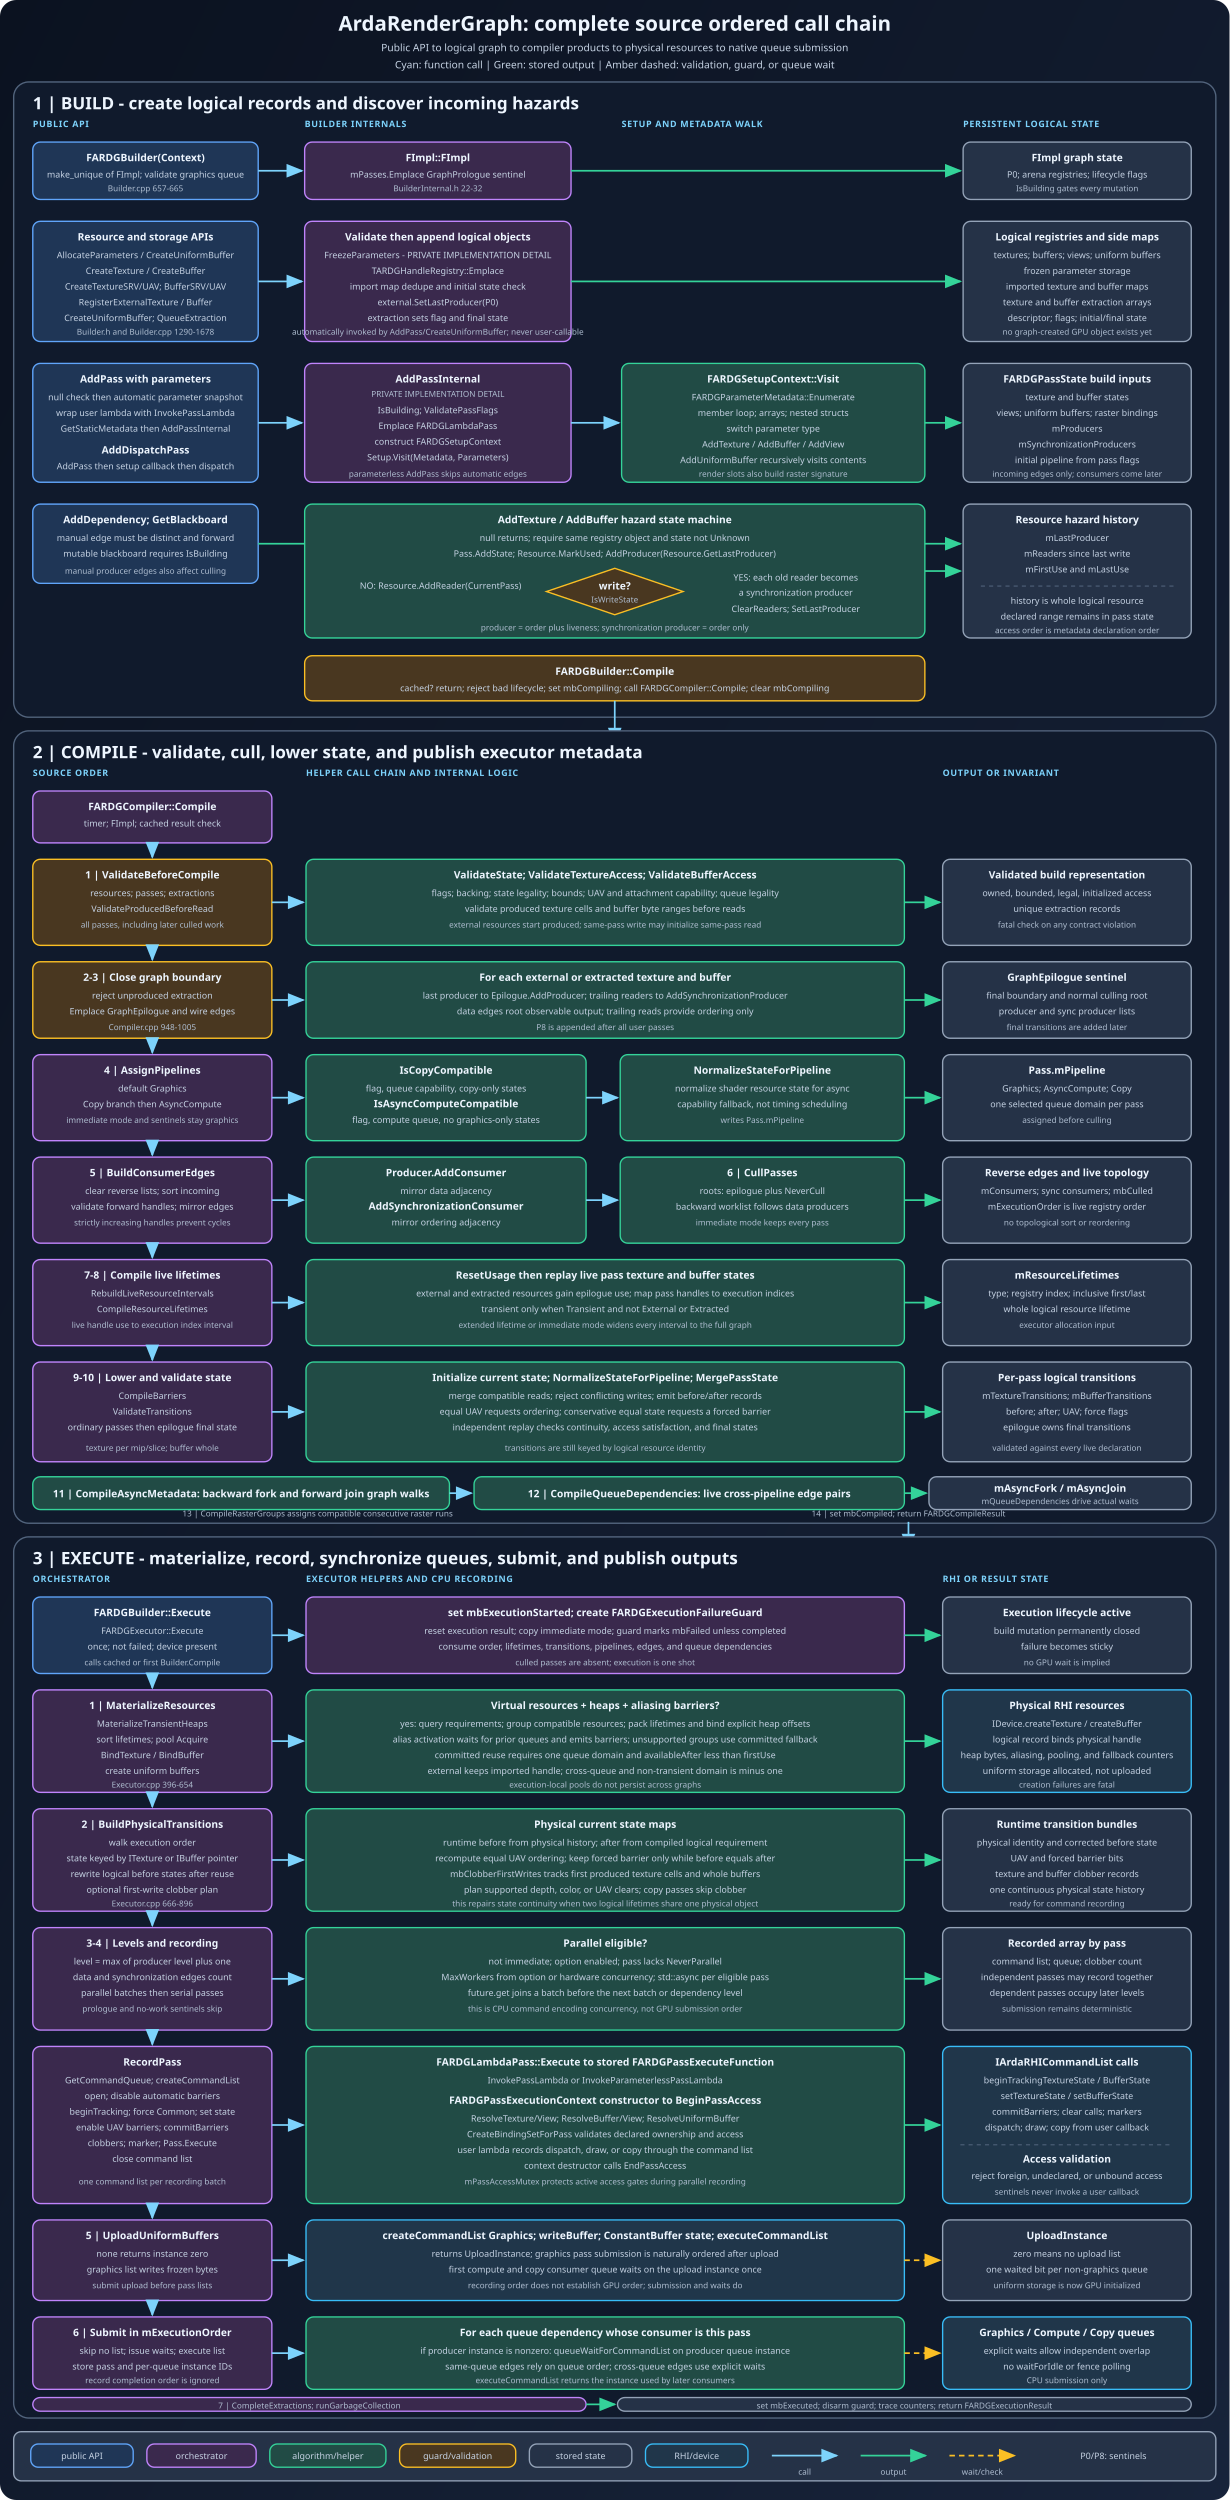
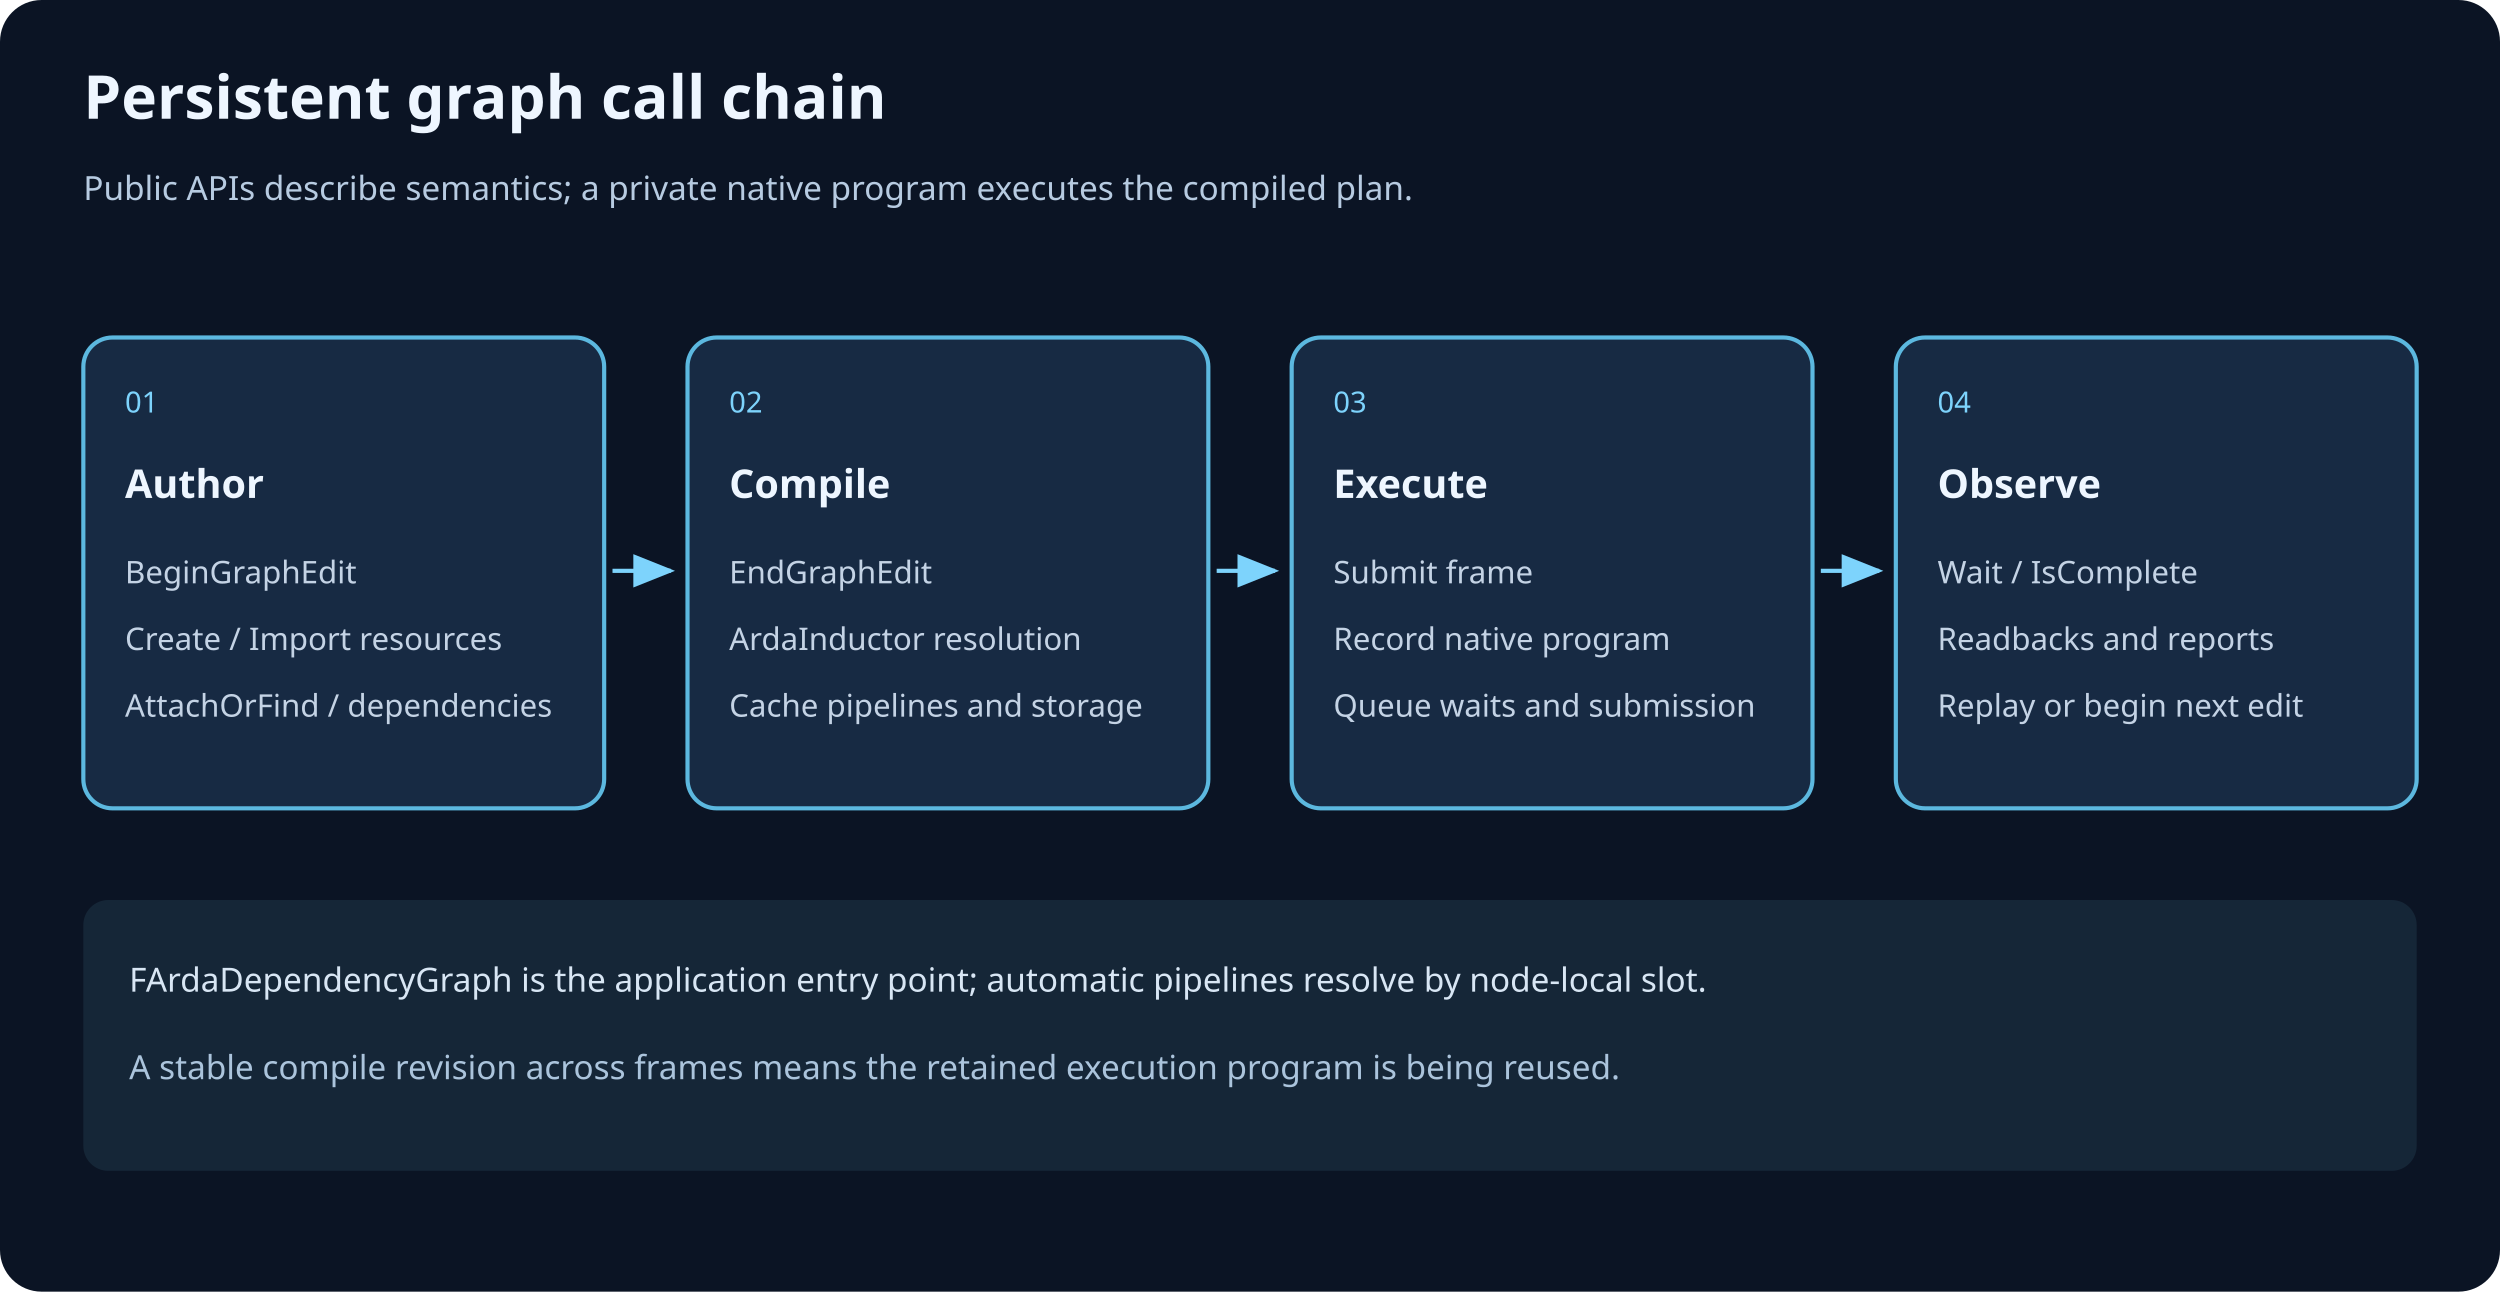
- <svg xmlns="http://www.w3.org/2000/svg" width="1800" height="3660" viewBox="0 0 1800 3660" role="img" aria-labelledby="title desc">
+ <svg xmlns="http://www.w3.org/2000/svg" width="1200" height="620" viewBox="0 0 1200 620" role="img" aria-labelledby="title desc">
  <defs>
-     <view id="ardg-build-view" viewBox="20 120 1760 930" />
-     <view id="ardg-compile-view" viewBox="20 1070 1760 1160" />
-     <view id="ardg-execute-view" viewBox="20 2250 1760 1290" />
-     <linearGradient id="bg" x1="0" y1="0" x2="1" y2="1">
-       <stop offset="0" stop-color="#0b1220" />
-       <stop offset="1" stop-color="#17233a" />
-     </linearGradient>
    <marker id="arrow" markerWidth="10" markerHeight="8" refX="9" refY="4" orient="auto">
-       <path d="M0,0 L10,4 L0,8 Z" fill="#7dd3fc" />
+       <path d="M0 0L10 4L0 8Z" fill="#7dd3fc" />
    </marker>
-     <marker id="dataArrow" markerWidth="10" markerHeight="8" refX="9" refY="4" orient="auto">
-       <path d="M0,0 L10,4 L0,8 Z" fill="#34d399" />
-     </marker>
-     <marker id="waitArrow" markerWidth="10" markerHeight="8" refX="9" refY="4" orient="auto">
-       <path d="M0,0 L10,4 L0,8 Z" fill="#fbbf24" />
-     </marker>
-     <style>
-       .stage{rx:22;fill:#101a2c;stroke:#52647d;stroke-width:2}
-       .public{rx:11;fill:#1f3656;stroke:#60a5fa;stroke-width:2}
-       .internal{rx:11;fill:#3a294d;stroke:#c084fc;stroke-width:2}
-       .algorithm{rx:11;fill:#214b45;stroke:#34d399;stroke-width:2}
-       .validation{rx:11;fill:#493720;stroke:#fbbf24;stroke-width:2}
-       .data{rx:11;fill:#253247;stroke:#94a3b8;stroke-width:2}
-       .device{rx:11;fill:#20364a;stroke:#38bdf8;stroke-width:2}
-       .decision{fill:#493720;stroke:#fbbf24;stroke-width:2}
-       .title{font:700 30px system-ui,sans-serif;fill:#eef6ff;text-anchor:middle}
-       .stageTitle{font:700 25px system-ui,sans-serif;fill:#eef6ff}
-       .subtitle{font:15px system-ui,sans-serif;fill:#c5d2e3;text-anchor:middle}
-       .label{font:600 15px system-ui,sans-serif;fill:#eef6ff;text-anchor:middle}
-       .small{font:13px system-ui,sans-serif;fill:#c5d2e3;text-anchor:middle}
-       .tiny{font:12px system-ui,sans-serif;fill:#aebdd0;text-anchor:middle}
-       .lane{font:700 13px system-ui,sans-serif;fill:#7dd3fc;letter-spacing:1px}
-       .flow{stroke:#7dd3fc;stroke-width:2.5;fill:none;marker-end:url(#arrow)}
-       .dataFlow{stroke:#34d399;stroke-width:2.5;fill:none;marker-end:url(#dataArrow)}
-       .wait{stroke:#fbbf24;stroke-width:2.5;stroke-dasharray:8 6;fill:none;marker-end:url(#waitArrow)}
-       .divider{stroke:#52647d;stroke-width:1.5;stroke-dasharray:6 6}
-     </style>
  </defs>
-   <rect width="1800" height="3660" rx="24" fill="url(#bg)" />
-   <text x="900" y="45" class="title">ArdaRenderGraph: complete source ordered call chain</text>
-   <text x="900" y="75" class="subtitle">Public API to logical graph to compiler products to physical resources to native queue submission</text>
-   <text x="900" y="100" class="subtitle">Cyan: function call | Green: stored output | Amber dashed: validation, guard, or queue wait</text>
-   <g id="ardg-build-stage">
-     <rect class="stage" x="20" y="120" width="1760" height="930" />
-     <text x="48" y="160" class="stageTitle">1 | BUILD - create logical records and discover incoming hazards</text>
-     <text x="48" y="186" class="lane">PUBLIC API</text>
-     <text x="446" y="186" class="lane">BUILDER INTERNALS</text>
-     <text x="910" y="186" class="lane">SETUP AND METADATA WALK</text>
-     <text x="1410" y="186" class="lane">PERSISTENT LOGICAL STATE</text>
-     <rect class="public" x="48" y="208" width="330" height="84" />
-     <text x="213" y="236" class="label">FARDGBuilder(Context)</text>
-     <text x="213" y="260" class="small">make_unique of FImpl; validate graphics queue</text>
-     <text x="213" y="280" class="tiny">Builder.cpp 657-665</text>
-     <path class="flow" d="M378 250 H442" />
-     <rect class="internal" x="446" y="208" width="390" height="84" />
-     <text x="641" y="236" class="label">FImpl::FImpl</text>
-     <text x="641" y="260" class="small">mPasses.Emplace GraphPrologue sentinel</text>
-     <text x="641" y="280" class="tiny">BuilderInternal.h 22-32</text>
-     <path class="dataFlow" d="M836 250 H1406" />
-     <rect class="data" x="1410" y="208" width="334" height="84" />
-     <text x="1577" y="236" class="label">FImpl graph state</text>
-     <text x="1577" y="260" class="small">P0; arena registries; lifecycle flags</text>
-     <text x="1577" y="280" class="tiny">IsBuilding gates every mutation</text>
-     <rect class="public" x="48" y="324" width="330" height="176" />
-     <text x="213" y="352" class="label">Resource and storage APIs</text>
-     <text x="213" y="378" class="small">AllocateParameters / CreateUniformBuffer</text>
-     <text x="213" y="401" class="small">CreateTexture / CreateBuffer</text>
-     <text x="213" y="424" class="small">CreateTextureSRV/UAV; BufferSRV/UAV</text>
-     <text x="213" y="447" class="small">RegisterExternalTexture / Buffer</text>
-     <text x="213" y="470" class="small">CreateUniformBuffer; QueueExtraction</text>
-     <text x="213" y="490" class="tiny">Builder.h and Builder.cpp 1290-1678</text>
-     <path class="flow" d="M378 412 H442" />
-     <rect class="internal" x="446" y="324" width="390" height="176" />
-     <text x="641" y="352" class="label">Validate then append logical objects</text>
-     <text x="641" y="378" class="small">FreezeParameters - PRIVATE IMPLEMENTATION DETAIL</text>
-     <text x="641" y="401" class="small">TARDGHandleRegistry::Emplace</text>
-     <text x="641" y="424" class="small">import map dedupe and initial state check</text>
-     <text x="641" y="447" class="small">external.SetLastProducer(P0)</text>
-     <text x="641" y="470" class="small">extraction sets flag and final state</text>
-     <text x="641" y="490" class="tiny">automatically invoked by AddPass/CreateUniformBuffer; never user-callable</text>
-     <path class="dataFlow" d="M836 412 H1406" />
-     <rect class="data" x="1410" y="324" width="334" height="176" />
-     <text x="1577" y="352" class="label">Logical registries and side maps</text>
-     <text x="1577" y="378" class="small">textures; buffers; views; uniform buffers</text>
-     <text x="1577" y="401" class="small">frozen parameter storage</text>
-     <text x="1577" y="424" class="small">imported texture and buffer maps</text>
-     <text x="1577" y="447" class="small">texture and buffer extraction arrays</text>
-     <text x="1577" y="470" class="small">descriptor; flags; initial/final state</text>
-     <text x="1577" y="490" class="tiny">no graph-created GPU object exists yet</text>
-     <rect class="public" x="48" y="532" width="330" height="174" />
-     <text x="213" y="560" class="label">AddPass with parameters</text>
-     <text x="213" y="586" class="small">null check then automatic parameter snapshot</text>
-     <text x="213" y="609" class="small">wrap user lambda with InvokePassLambda</text>
-     <text x="213" y="632" class="small">GetStaticMetadata then AddPassInternal</text>
-     <text x="213" y="664" class="label">AddDispatchPass</text>
-     <text x="213" y="687" class="small">AddPass then setup callback then dispatch</text>
-     <path class="flow" d="M378 619 H442" />
-     <rect class="internal" x="446" y="532" width="390" height="174" />
-     <text x="641" y="560" class="label">AddPassInternal</text>
-     <text x="641" y="581" class="tiny">PRIVATE IMPLEMENTATION DETAIL</text>
-     <text x="641" y="605" class="small">IsBuilding; ValidatePassFlags</text>
-     <text x="641" y="628" class="small">Emplace FARDGLambdaPass</text>
-     <text x="641" y="651" class="small">construct FARDGSetupContext</text>
-     <text x="641" y="674" class="small">Setup.Visit(Metadata, Parameters)</text>
-     <text x="641" y="698" class="tiny">parameterless AddPass skips automatic edges</text>
-     <path class="flow" d="M836 619 H906" />
-     <rect class="algorithm" x="910" y="532" width="444" height="174" />
-     <text x="1132" y="560" class="label">FARDGSetupContext::Visit</text>
-     <text x="1132" y="586" class="small">FARDGParameterMetadata::Enumerate</text>
-     <text x="1132" y="609" class="small">member loop; arrays; nested structs</text>
-     <text x="1132" y="632" class="small">switch parameter type</text>
-     <text x="1132" y="655" class="small">AddTexture / AddBuffer / AddView</text>
-     <text x="1132" y="678" class="small">AddUniformBuffer recursively visits contents</text>
-     <text x="1132" y="698" class="tiny">render slots also build raster signature</text>
-     <path class="dataFlow" d="M1354 619 H1406" />
-     <rect class="data" x="1410" y="532" width="334" height="174" />
-     <text x="1577" y="560" class="label">FARDGPassState build inputs</text>
-     <text x="1577" y="586" class="small">texture and buffer states</text>
-     <text x="1577" y="609" class="small">views; uniform buffers; raster bindings</text>
-     <text x="1577" y="632" class="small">mProducers</text>
-     <text x="1577" y="655" class="small">mSynchronizationProducers</text>
-     <text x="1577" y="678" class="small">initial pipeline from pass flags</text>
-     <text x="1577" y="698" class="tiny">incoming edges only; consumers come later</text>
-     <rect class="public" x="48" y="738" width="330" height="116" />
-     <text x="213" y="766" class="label">AddDependency; GetBlackboard</text>
-     <text x="213" y="792" class="small">manual edge must be distinct and forward</text>
-     <text x="213" y="815" class="small">mutable blackboard requires IsBuilding</text>
-     <text x="213" y="840" class="tiny">manual producer edges also affect culling</text>
-     <path class="dataFlow" d="M378 796 H1406" />
-     <rect class="algorithm" x="446" y="738" width="908" height="196" />
-     <text x="900" y="766" class="label">AddTexture / AddBuffer hazard state machine</text>
-     <text x="900" y="792" class="small">null returns; require same registry object and state not Unknown</text>
-     <text x="900" y="815" class="small">Pass.AddState; Resource.MarkUsed; AddProducer(Resource.GetLastProducer)</text>
-     <polygon class="decision" points="900,832 1000,866 900,900 800,866" />
-     <text x="900" y="863" class="label">write?</text>
-     <text x="900" y="882" class="tiny">IsWriteState</text>
-     <text x="645" y="862" class="small">NO: Resource.AddReader(CurrentPass)</text>
-     <text x="1165" y="850" class="small">YES: each old reader becomes</text>
-     <text x="1165" y="872" class="small">a synchronization producer</text>
-     <text x="1165" y="896" class="small">ClearReaders; SetLastProducer</text>
-     <text x="900" y="923" class="tiny">producer = order plus liveness; synchronization producer = order only</text>
-     <path class="dataFlow" d="M1354 836 H1406" />
-     <rect class="data" x="1410" y="738" width="334" height="196" />
-     <text x="1577" y="766" class="label">Resource hazard history</text>
-     <text x="1577" y="792" class="small">mLastProducer</text>
-     <text x="1577" y="815" class="small">mReaders since last write</text>
-     <text x="1577" y="838" class="small">mFirstUse and mLastUse</text>
-     <line x1="1436" y1="858" x2="1718" y2="858" class="divider" />
-     <text x="1577" y="884" class="small">history is whole logical resource</text>
-     <text x="1577" y="907" class="small">declared range remains in pass state</text>
-     <text x="1577" y="927" class="tiny">access order is metadata declaration order</text>
-     <rect class="validation" x="446" y="960" width="908" height="66" />
-     <text x="900" y="988" class="label">FARDGBuilder::Compile</text>
-     <text x="900" y="1012" class="small">cached? return; reject bad lifecycle; set mbCompiling; call FARDGCompiler::Compile; clear mbCompiling</text>
-     <path class="flow" d="M900 1026 V1088" />
-   </g>
-   <g id="ardg-compile-stage">
-     <rect class="stage" x="20" y="1070" width="1760" height="1160" />
-     <text x="48" y="1110" class="stageTitle">2 | COMPILE - validate, cull, lower state, and publish executor metadata</text>
-     <text x="48" y="1136" class="lane">SOURCE ORDER</text>
-     <text x="448" y="1136" class="lane">HELPER CALL CHAIN AND INTERNAL LOGIC</text>
-     <text x="1380" y="1136" class="lane">OUTPUT OR INVARIANT</text>
-     <rect class="internal" x="48" y="1158" width="350" height="76" />
-     <text x="223" y="1186" class="label">FARDGCompiler::Compile</text>
-     <text x="223" y="1210" class="small">timer; FImpl; cached result check</text>
-     <path class="flow" d="M223 1234 V1255" />
-     <rect class="validation" x="48" y="1258" width="350" height="126" />
-     <text x="223" y="1286" class="label">1 | ValidateBeforeCompile</text>
-     <text x="223" y="1312" class="small">resources; passes; extractions</text>
-     <text x="223" y="1335" class="small">ValidateProducedBeforeRead</text>
-     <text x="223" y="1358" class="tiny">all passes, including later culled work</text>
-     <path class="flow" d="M398 1321 H444" />
-     <rect class="algorithm" x="448" y="1258" width="876" height="126" />
-     <text x="886" y="1286" class="label">ValidateState; ValidateTextureAccess; ValidateBufferAccess</text>
-     <text x="886" y="1312" class="small">flags; backing; state legality; bounds; UAV and attachment capability; queue legality</text>
-     <text x="886" y="1335" class="small">validate produced texture cells and buffer byte ranges before reads</text>
-     <text x="886" y="1358" class="tiny">external resources start produced; same-pass write may initialize same-pass read</text>
-     <path class="dataFlow" d="M1324 1321 H1376" />
-     <rect class="data" x="1380" y="1258" width="364" height="126" />
-     <text x="1562" y="1286" class="label">Validated build representation</text>
-     <text x="1562" y="1312" class="small">owned, bounded, legal, initialized access</text>
-     <text x="1562" y="1335" class="small">unique extraction records</text>
-     <text x="1562" y="1358" class="tiny">fatal check on any contract violation</text>
-     <path class="flow" d="M223 1384 V1405" />
-     <rect class="validation" x="48" y="1408" width="350" height="112" />
-     <text x="223" y="1436" class="label">2-3 | Close graph boundary</text>
-     <text x="223" y="1462" class="small">reject unproduced extraction</text>
-     <text x="223" y="1485" class="small">Emplace GraphEpilogue and wire edges</text>
-     <text x="223" y="1508" class="tiny">Compiler.cpp 948-1005</text>
-     <path class="flow" d="M398 1464 H444" />
-     <rect class="algorithm" x="448" y="1408" width="876" height="112" />
-     <text x="886" y="1436" class="label">For each external or extracted texture and buffer</text>
-     <text x="886" y="1462" class="small">last producer to Epilogue.AddProducer; trailing readers to AddSynchronizationProducer</text>
-     <text x="886" y="1485" class="small">data edges root observable output; trailing reads provide ordering only</text>
-     <text x="886" y="1508" class="tiny">P8 is appended after all user passes</text>
-     <path class="dataFlow" d="M1324 1464 H1376" />
-     <rect class="data" x="1380" y="1408" width="364" height="112" />
-     <text x="1562" y="1436" class="label">GraphEpilogue sentinel</text>
-     <text x="1562" y="1462" class="small">final boundary and normal culling root</text>
-     <text x="1562" y="1485" class="small">producer and sync producer lists</text>
-     <text x="1562" y="1508" class="tiny">final transitions are added later</text>
-     <path class="flow" d="M223 1520 V1541" />
-     <rect class="internal" x="48" y="1544" width="350" height="126" />
-     <text x="223" y="1572" class="label">4 | AssignPipelines</text>
-     <text x="223" y="1598" class="small">default Graphics</text>
-     <text x="223" y="1621" class="small">Copy branch then AsyncCompute</text>
-     <text x="223" y="1644" class="tiny">immediate mode and sentinels stay graphics</text>
-     <path class="flow" d="M398 1607 H444" />
-     <rect class="algorithm" x="448" y="1544" width="410" height="126" />
-     <text x="653" y="1572" class="label">IsCopyCompatible</text>
-     <text x="653" y="1598" class="small">flag, queue capability, copy-only states</text>
-     <text x="653" y="1621" class="label">IsAsyncComputeCompatible</text>
-     <text x="653" y="1644" class="small">flag, compute queue, no graphics-only states</text>
-     <path class="flow" d="M858 1607 H904" />
-     <rect class="algorithm" x="908" y="1544" width="416" height="126" />
-     <text x="1116" y="1572" class="label">NormalizeStateForPipeline</text>
-     <text x="1116" y="1598" class="small">normalize shader resource state for async</text>
-     <text x="1116" y="1621" class="small">capability fallback, not timing scheduling</text>
-     <text x="1116" y="1644" class="tiny">writes Pass.mPipeline</text>
-     <path class="dataFlow" d="M1324 1607 H1376" />
-     <rect class="data" x="1380" y="1544" width="364" height="126" />
-     <text x="1562" y="1572" class="label">Pass.mPipeline</text>
-     <text x="1562" y="1598" class="small">Graphics; AsyncCompute; Copy</text>
-     <text x="1562" y="1621" class="small">one selected queue domain per pass</text>
-     <text x="1562" y="1644" class="tiny">assigned before culling</text>
-     <path class="flow" d="M223 1670 V1691" />
-     <rect class="internal" x="48" y="1694" width="350" height="126" />
-     <text x="223" y="1722" class="label">5 | BuildConsumerEdges</text>
-     <text x="223" y="1748" class="small">clear reverse lists; sort incoming</text>
-     <text x="223" y="1771" class="small">validate forward handles; mirror edges</text>
-     <text x="223" y="1794" class="tiny">strictly increasing handles prevent cycles</text>
-     <path class="flow" d="M398 1757 H444" />
-     <rect class="algorithm" x="448" y="1694" width="410" height="126" />
-     <text x="653" y="1722" class="label">Producer.AddConsumer</text>
-     <text x="653" y="1748" class="small">mirror data adjacency</text>
-     <text x="653" y="1771" class="label">AddSynchronizationConsumer</text>
-     <text x="653" y="1794" class="small">mirror ordering adjacency</text>
-     <path class="flow" d="M858 1757 H904" />
-     <rect class="algorithm" x="908" y="1694" width="416" height="126" />
-     <text x="1116" y="1722" class="label">6 | CullPasses</text>
-     <text x="1116" y="1748" class="small">roots: epilogue plus NeverCull</text>
-     <text x="1116" y="1771" class="small">backward worklist follows data producers</text>
-     <text x="1116" y="1794" class="tiny">immediate mode keeps every pass</text>
-     <path class="dataFlow" d="M1324 1757 H1376" />
-     <rect class="data" x="1380" y="1694" width="364" height="126" />
-     <text x="1562" y="1722" class="label">Reverse edges and live topology</text>
-     <text x="1562" y="1748" class="small">mConsumers; sync consumers; mbCulled</text>
-     <text x="1562" y="1771" class="small">mExecutionOrder is live registry order</text>
-     <text x="1562" y="1794" class="tiny">no topological sort or reordering</text>
-     <path class="flow" d="M223 1820 V1841" />
-     <rect class="internal" x="48" y="1844" width="350" height="126" />
-     <text x="223" y="1872" class="label">7-8 | Compile live lifetimes</text>
-     <text x="223" y="1898" class="small">RebuildLiveResourceIntervals</text>
-     <text x="223" y="1921" class="small">CompileResourceLifetimes</text>
-     <text x="223" y="1944" class="tiny">live handle use to execution index interval</text>
-     <path class="flow" d="M398 1907 H444" />
-     <rect class="algorithm" x="448" y="1844" width="876" height="126" />
-     <text x="886" y="1872" class="label">ResetUsage then replay live pass texture and buffer states</text>
-     <text x="886" y="1898" class="small">external and extracted resources gain epilogue use; map pass handles to execution indices</text>
-     <text x="886" y="1921" class="small">transient only when Transient and not External or Extracted</text>
-     <text x="886" y="1944" class="tiny">extended lifetime or immediate mode widens every interval to the full graph</text>
-     <path class="dataFlow" d="M1324 1907 H1376" />
-     <rect class="data" x="1380" y="1844" width="364" height="126" />
-     <text x="1562" y="1872" class="label">mResourceLifetimes</text>
-     <text x="1562" y="1898" class="small">type; registry index; inclusive first/last</text>
-     <text x="1562" y="1921" class="small">whole logical resource lifetime</text>
-     <text x="1562" y="1944" class="tiny">executor allocation input</text>
-     <path class="flow" d="M223 1970 V1991" />
-     <rect class="internal" x="48" y="1994" width="350" height="146" />
-     <text x="223" y="2022" class="label">9-10 | Lower and validate state</text>
-     <text x="223" y="2048" class="small">CompileBarriers</text>
-     <text x="223" y="2071" class="small">ValidateTransitions</text>
-     <text x="223" y="2094" class="small">ordinary passes then epilogue final state</text>
-     <text x="223" y="2124" class="tiny">texture per mip/slice; buffer whole</text>
-     <path class="flow" d="M398 2067 H444" />
-     <rect class="algorithm" x="448" y="1994" width="876" height="146" />
-     <text x="886" y="2022" class="label">Initialize current state; NormalizeStateForPipeline; MergePassState</text>
-     <text x="886" y="2048" class="small">merge compatible reads; reject conflicting writes; emit before/after records</text>
-     <text x="886" y="2071" class="small">equal UAV requests ordering; conservative equal state requests a forced barrier</text>
-     <text x="886" y="2094" class="small">independent replay checks continuity, access satisfaction, and final states</text>
-     <text x="886" y="2124" class="tiny">transitions are still keyed by logical resource identity</text>
-     <path class="dataFlow" d="M1324 2067 H1376" />
-     <rect class="data" x="1380" y="1994" width="364" height="146" />
-     <text x="1562" y="2022" class="label">Per-pass logical transitions</text>
-     <text x="1562" y="2048" class="small">mTextureTransitions; mBufferTransitions</text>
-     <text x="1562" y="2071" class="small">before; after; UAV; force flags</text>
-     <text x="1562" y="2094" class="small">epilogue owns final transitions</text>
-     <text x="1562" y="2124" class="tiny">validated against every live declaration</text>
-     <rect class="algorithm" x="48" y="2162" width="610" height="48" />
-     <text x="353" y="2192" class="label">11 | CompileAsyncMetadata: backward fork and forward join graph walks</text>
-     <path class="flow" d="M658 2186 H690" />
-     <rect class="algorithm" x="694" y="2162" width="630" height="48" />
-     <text x="1009" y="2192" class="label">12 | CompileQueueDependencies: live cross-pipeline edge pairs</text>
-     <path class="dataFlow" d="M1324 2186 H1356" />
-     <rect class="data" x="1360" y="2162" width="384" height="48" />
-     <text x="1552" y="2184" class="label">mAsyncFork / mAsyncJoin</text>
-     <text x="1552" y="2202" class="tiny">mQueueDependencies drive actual waits</text>
-     <rect class="internal" x="48" y="2216" width="810" height="0" />
-     <text x="465" y="2220" class="tiny">13 | CompileRasterGroups assigns compatible consecutive raster runs</text>
-     <text x="1330" y="2220" class="tiny">14 | set mbCompiled; return FARDGCompileResult</text>
-     <path class="flow" d="M1330 2228 V2268" />
-   </g>
-   <g id="ardg-execute-stage">
-     <rect class="stage" x="20" y="2250" width="1760" height="1290" />
-     <text x="48" y="2290" class="stageTitle">3 | EXECUTE - materialize, record, synchronize queues, submit, and publish outputs</text>
-     <text x="48" y="2316" class="lane">ORCHESTRATOR</text>
-     <text x="448" y="2316" class="lane">EXECUTOR HELPERS AND CPU RECORDING</text>
-     <text x="1380" y="2316" class="lane">RHI OR RESULT STATE</text>
-     <rect class="public" x="48" y="2338" width="350" height="112" />
-     <text x="223" y="2366" class="label">FARDGBuilder::Execute</text>
-     <text x="223" y="2392" class="small">FARDGExecutor::Execute</text>
-     <text x="223" y="2415" class="small">once; not failed; device present</text>
-     <text x="223" y="2438" class="tiny">calls cached or first Builder.Compile</text>
-     <path class="flow" d="M398 2394 H444" />
-     <rect class="internal" x="448" y="2338" width="876" height="112" />
-     <text x="886" y="2366" class="label">set mbExecutionStarted; create FARDGExecutionFailureGuard</text>
-     <text x="886" y="2392" class="small">reset execution result; copy immediate mode; guard marks mbFailed unless completed</text>
-     <text x="886" y="2415" class="small">consume order, lifetimes, transitions, pipelines, edges, and queue dependencies</text>
-     <text x="886" y="2438" class="tiny">culled passes are absent; execution is one shot</text>
-     <path class="dataFlow" d="M1324 2394 H1376" />
-     <rect class="data" x="1380" y="2338" width="364" height="112" />
-     <text x="1562" y="2366" class="label">Execution lifecycle active</text>
-     <text x="1562" y="2392" class="small">build mutation permanently closed</text>
-     <text x="1562" y="2415" class="small">failure becomes sticky</text>
-     <text x="1562" y="2438" class="tiny">no GPU wait is implied</text>
-     <path class="flow" d="M223 2450 V2471" />
-     <rect class="internal" x="48" y="2474" width="350" height="150" />
-     <text x="223" y="2502" class="label">1 | MaterializeResources</text>
-     <text x="223" y="2528" class="small">MaterializeTransientHeaps</text>
-     <text x="223" y="2551" class="small">sort lifetimes; pool Acquire</text>
-     <text x="223" y="2574" class="small">BindTexture / BindBuffer</text>
-     <text x="223" y="2597" class="small">create uniform buffers</text>
-     <text x="223" y="2617" class="tiny">Executor.cpp 396-654</text>
-     <path class="flow" d="M398 2549 H444" />
-     <rect class="algorithm" x="448" y="2474" width="876" height="150" />
-     <text x="886" y="2502" class="label">Virtual resources + heaps + aliasing barriers?</text>
-     <text x="886" y="2528" class="small">yes: query requirements; group compatible resources; pack lifetimes and bind explicit heap offsets</text>
-     <text x="886" y="2551" class="small">alias activation waits for prior queues and emits barriers; unsupported groups use committed fallback</text>
-     <text x="886" y="2574" class="small">committed reuse requires one queue domain and availableAfter less than firstUse</text>
-     <text x="886" y="2597" class="small">external keeps imported handle; cross-queue and non-transient domain is minus one</text>
-     <text x="886" y="2617" class="tiny">execution-local pools do not persist across graphs</text>
-     <path class="dataFlow" d="M1324 2549 H1376" />
-     <rect class="device" x="1380" y="2474" width="364" height="150" />
-     <text x="1562" y="2502" class="label">Physical RHI resources</text>
-     <text x="1562" y="2528" class="small">IDevice.createTexture / createBuffer</text>
-     <text x="1562" y="2551" class="small">logical record binds physical handle</text>
-     <text x="1562" y="2574" class="small">heap bytes, aliasing, pooling, and fallback counters</text>
-     <text x="1562" y="2597" class="small">uniform storage allocated, not uploaded</text>
-     <text x="1562" y="2617" class="tiny">creation failures are fatal</text>
-     <path class="flow" d="M223 2624 V2645" />
-     <rect class="internal" x="48" y="2648" width="350" height="150" />
-     <text x="223" y="2676" class="label">2 | BuildPhysicalTransitions</text>
-     <text x="223" y="2702" class="small">walk execution order</text>
-     <text x="223" y="2725" class="small">state keyed by ITexture or IBuffer pointer</text>
-     <text x="223" y="2748" class="small">rewrite logical before states after reuse</text>
-     <text x="223" y="2771" class="small">optional first-write clobber plan</text>
-     <text x="223" y="2791" class="tiny">Executor.cpp 666-896</text>
-     <path class="flow" d="M398 2723 H444" />
-     <rect class="algorithm" x="448" y="2648" width="876" height="150" />
-     <text x="886" y="2676" class="label">Physical current state maps</text>
-     <text x="886" y="2702" class="small">runtime before from physical history; after from compiled logical requirement</text>
-     <text x="886" y="2725" class="small">recompute equal UAV ordering; keep forced barrier only while before equals after</text>
-     <text x="886" y="2748" class="small">mbClobberFirstWrites tracks first produced texture cells and whole buffers</text>
-     <text x="886" y="2771" class="small">plan supported depth, color, or UAV clears; copy passes skip clobber</text>
-     <text x="886" y="2791" class="tiny">this repairs state continuity when two logical lifetimes share one physical object</text>
-     <path class="dataFlow" d="M1324 2723 H1376" />
-     <rect class="data" x="1380" y="2648" width="364" height="150" />
-     <text x="1562" y="2676" class="label">Runtime transition bundles</text>
-     <text x="1562" y="2702" class="small">physical identity and corrected before state</text>
-     <text x="1562" y="2725" class="small">UAV and forced barrier bits</text>
-     <text x="1562" y="2748" class="small">texture and buffer clobber records</text>
-     <text x="1562" y="2771" class="small">one continuous physical state history</text>
-     <text x="1562" y="2791" class="tiny">ready for command recording</text>
-     <path class="flow" d="M223 2798 V2819" />
-     <rect class="internal" x="48" y="2822" width="350" height="150" />
-     <text x="223" y="2850" class="label">3-4 | Levels and recording</text>
-     <text x="223" y="2876" class="small">level = max of producer level plus one</text>
-     <text x="223" y="2899" class="small">data and synchronization edges count</text>
-     <text x="223" y="2922" class="small">parallel batches then serial passes</text>
-     <text x="223" y="2945" class="tiny">prologue and no-work sentinels skip</text>
-     <path class="flow" d="M398 2897 H444" />
-     <rect class="algorithm" x="448" y="2822" width="876" height="150" />
-     <text x="886" y="2850" class="label">Parallel eligible?</text>
-     <text x="886" y="2876" class="small">not immediate; option enabled; pass lacks NeverParallel</text>
-     <text x="886" y="2899" class="small">MaxWorkers from option or hardware concurrency; std::async per eligible pass</text>
-     <text x="886" y="2922" class="small">future.get joins a batch before the next batch or dependency level</text>
-     <text x="886" y="2945" class="tiny">this is CPU command encoding concurrency, not GPU submission order</text>
-     <path class="dataFlow" d="M1324 2897 H1376" />
-     <rect class="data" x="1380" y="2822" width="364" height="150" />
-     <text x="1562" y="2850" class="label">Recorded array by pass</text>
-     <text x="1562" y="2876" class="small">command list; queue; clobber count</text>
-     <text x="1562" y="2899" class="small">independent passes may record together</text>
-     <text x="1562" y="2922" class="small">dependent passes occupy later levels</text>
-     <text x="1562" y="2945" class="tiny">submission remains deterministic</text>
-     <path class="flow" d="M223 2972 V2993" />
-     <rect class="internal" x="48" y="2996" width="350" height="230" />
-     <text x="223" y="3024" class="label">RecordPass</text>
-     <text x="223" y="3050" class="small">GetCommandQueue; createCommandList</text>
-     <text x="223" y="3073" class="small">open; disable automatic barriers</text>
-     <text x="223" y="3096" class="small">beginTracking; force Common; set state</text>
-     <text x="223" y="3119" class="small">enable UAV barriers; commitBarriers</text>
-     <text x="223" y="3142" class="small">clobbers; marker; Pass.Execute</text>
-     <text x="223" y="3165" class="small">close command list</text>
-     <text x="223" y="3198" class="tiny">one command list per recording batch</text>
-     <path class="flow" d="M398 3111 H444" />
-     <rect class="algorithm" x="448" y="2996" width="876" height="230" />
-     <text x="886" y="3024" class="label">FARDGLambdaPass::Execute to stored FARDGPassExecuteFunction</text>
-     <text x="886" y="3050" class="small">InvokePassLambda or InvokeParameterlessPassLambda</text>
-     <text x="886" y="3080" class="label">FARDGPassExecutionContext constructor to BeginPassAccess</text>
-     <text x="886" y="3106" class="small">ResolveTexture/View; ResolveBuffer/View; ResolveUniformBuffer</text>
-     <text x="886" y="3129" class="small">CreateBindingSetForPass validates declared ownership and access</text>
-     <text x="886" y="3152" class="small">user lambda records dispatch, draw, or copy through the command list</text>
-     <text x="886" y="3175" class="small">context destructor calls EndPassAccess</text>
-     <text x="886" y="3198" class="tiny">mPassAccessMutex protects active access gates during parallel recording</text>
-     <path class="dataFlow" d="M1324 3111 H1376" />
-     <rect class="device" x="1380" y="2996" width="364" height="230" />
-     <text x="1562" y="3024" class="label">IArdaRHICommandList calls</text>
-     <text x="1562" y="3050" class="small">beginTrackingTextureState / BufferState</text>
-     <text x="1562" y="3073" class="small">setTextureState / setBufferState</text>
-     <text x="1562" y="3096" class="small">commitBarriers; clear calls; markers</text>
-     <text x="1562" y="3119" class="small">dispatch; draw; copy from user callback</text>
-     <line x1="1406" y1="3140" x2="1718" y2="3140" class="divider" />
-     <text x="1562" y="3166" class="label">Access validation</text>
-     <text x="1562" y="3190" class="small">reject foreign, undeclared, or unbound access</text>
-     <text x="1562" y="3213" class="tiny">sentinels never invoke a user callback</text>
-     <path class="flow" d="M223 3226 V3247" />
-     <rect class="internal" x="48" y="3250" width="350" height="118" />
-     <text x="223" y="3278" class="label">5 | UploadUniformBuffers</text>
-     <text x="223" y="3304" class="small">none returns instance zero</text>
-     <text x="223" y="3327" class="small">graphics list writes frozen bytes</text>
-     <text x="223" y="3350" class="tiny">submit upload before pass lists</text>
-     <path class="flow" d="M398 3309 H444" />
-     <rect class="device" x="448" y="3250" width="876" height="118" />
-     <text x="886" y="3278" class="label">createCommandList Graphics; writeBuffer; ConstantBuffer state; executeCommandList</text>
-     <text x="886" y="3304" class="small">returns UploadInstance; graphics pass submission is naturally ordered after upload</text>
-     <text x="886" y="3327" class="small">first compute and copy consumer queue waits on the upload instance once</text>
-     <text x="886" y="3350" class="tiny">recording order does not establish GPU order; submission and waits do</text>
-     <path class="wait" d="M1324 3309 H1376" />
-     <rect class="data" x="1380" y="3250" width="364" height="118" />
-     <text x="1562" y="3278" class="label">UploadInstance</text>
-     <text x="1562" y="3304" class="small">zero means no upload list</text>
-     <text x="1562" y="3327" class="small">one waited bit per non-graphics queue</text>
-     <text x="1562" y="3350" class="tiny">uniform storage is now GPU initialized</text>
-     <path class="flow" d="M223 3368 V3389" />
-     <rect class="internal" x="48" y="3392" width="350" height="106" />
-     <text x="223" y="3420" class="label">6 | Submit in mExecutionOrder</text>
-     <text x="223" y="3446" class="small">skip no list; issue waits; execute list</text>
-     <text x="223" y="3469" class="small">store pass and per-queue instance IDs</text>
-     <text x="223" y="3489" class="tiny">record completion order is ignored</text>
-     <path class="flow" d="M398 3445 H444" />
-     <rect class="algorithm" x="448" y="3392" width="876" height="106" />
-     <text x="886" y="3420" class="label">For each queue dependency whose consumer is this pass</text>
-     <text x="886" y="3446" class="small">if producer instance is nonzero: queueWaitForCommandList on producer queue instance</text>
-     <text x="886" y="3469" class="small">same-queue edges rely on queue order; cross-queue edges use explicit waits</text>
-     <text x="886" y="3489" class="tiny">executeCommandList returns the instance used by later consumers</text>
-     <path class="wait" d="M1324 3445 H1376" />
-     <rect class="device" x="1380" y="3392" width="364" height="106" />
-     <text x="1562" y="3420" class="label">Graphics / Compute / Copy queues</text>
-     <text x="1562" y="3446" class="small">explicit waits allow independent overlap</text>
-     <text x="1562" y="3469" class="small">no waitForIdle or fence polling</text>
-     <text x="1562" y="3489" class="tiny">CPU submission only</text>
-     <rect class="internal" x="48" y="3510" width="810" height="20" />
-     <text x="453" y="3526" class="tiny">7 | CompleteExtractions; runGarbageCollection</text>
-     <path class="dataFlow" d="M858 3520 H900" />
-     <rect class="data" x="904" y="3510" width="840" height="20" />
-     <text x="1324" y="3526" class="tiny">set mbExecuted; disarm guard; trace counters; return FARDGExecutionResult</text>
-   </g>
-   <g id="ardg-legend">
-     <rect class="data" x="20" y="3560" width="1760" height="72" />
-     <rect class="public" x="45" y="3578" width="150" height="34" />
-     <text x="120" y="3600" class="small">public API</text>
-     <rect class="internal" x="215" y="3578" width="160" height="34" />
-     <text x="295" y="3600" class="small">orchestrator</text>
-     <rect class="algorithm" x="395" y="3578" width="170" height="34" />
-     <text x="480" y="3600" class="small">algorithm/helper</text>
-     <rect class="validation" x="585" y="3578" width="170" height="34" />
-     <text x="670" y="3600" class="small">guard/validation</text>
-     <rect class="data" x="775" y="3578" width="150" height="34" />
-     <text x="850" y="3600" class="small">stored state</text>
-     <rect class="device" x="945" y="3578" width="150" height="34" />
-     <text x="1020" y="3600" class="small">RHI/device</text>
-     <path class="flow" d="M1130 3595 H1225" />
-     <text x="1178" y="3623" class="tiny">call</text>
-     <path class="dataFlow" d="M1260 3595 H1355" />
-     <text x="1308" y="3623" class="tiny">output</text>
-     <path class="wait" d="M1390 3595 H1485" />
-     <text x="1438" y="3623" class="tiny">wait/check</text>
-     <text x="1630" y="3600" class="small">P0/P8: sentinels</text>
+   <rect width="1200" height="620" rx="20" fill="#0b1424" />
+   <g font-family="system-ui,sans-serif">
+     <text x="40" y="57" fill="#eef6ff" font-size="29" font-weight="700">Persistent graph call chain</text>
+     <text x="40" y="96" fill="#b7cbe1" font-size="16">Public APIs describe semantics; a private native program executes the compiled plan.</text>
+     <rect x="40" y="162" width="250" height="226" rx="14" fill="#172a43" stroke="#5cb8df" stroke-width="2" />
+     <text x="60" y="198" fill="#7dd3fc" font-size="14">01</text>
+     <text x="60" y="239" fill="#eef6ff" font-size="19" font-weight="700">Author</text>
+     <text x="60" y="280" fill="#c4d3e5" font-size="15">BeginGraphEdit</text>
+     <text x="60" y="312" fill="#c4d3e5" font-size="15">Create / Import resources</text>
+     <text x="60" y="344" fill="#c4d3e5" font-size="15">AttachOrFind / dependencies</text>
+     <path d="M294 274H322" stroke="#7dd3fc" stroke-width="2" marker-end="url(#arrow)" />
+     <rect x="330" y="162" width="250" height="226" rx="14" fill="#172a43" stroke="#5cb8df" stroke-width="2" />
+     <text x="350" y="198" fill="#7dd3fc" font-size="14">02</text>
+     <text x="350" y="239" fill="#eef6ff" font-size="19" font-weight="700">Compile</text>
+     <text x="350" y="280" fill="#c4d3e5" font-size="15">EndGraphEdit</text>
+     <text x="350" y="312" fill="#c4d3e5" font-size="15">ArdaInductor resolution</text>
+     <text x="350" y="344" fill="#c4d3e5" font-size="15">Cache pipelines and storage</text>
+     <path d="M584 274H612" stroke="#7dd3fc" stroke-width="2" marker-end="url(#arrow)" />
+     <rect x="620" y="162" width="250" height="226" rx="14" fill="#172a43" stroke="#5cb8df" stroke-width="2" />
+     <text x="640" y="198" fill="#7dd3fc" font-size="14">03</text>
+     <text x="640" y="239" fill="#eef6ff" font-size="19" font-weight="700">Execute</text>
+     <text x="640" y="280" fill="#c4d3e5" font-size="15">Submit frame</text>
+     <text x="640" y="312" fill="#c4d3e5" font-size="15">Record native program</text>
+     <text x="640" y="344" fill="#c4d3e5" font-size="15">Queue waits and submission</text>
+     <path d="M874 274H902" stroke="#7dd3fc" stroke-width="2" marker-end="url(#arrow)" />
+     <rect x="910" y="162" width="250" height="226" rx="14" fill="#172a43" stroke="#5cb8df" stroke-width="2" />
+     <text x="930" y="198" fill="#7dd3fc" font-size="14">04</text>
+     <text x="930" y="239" fill="#eef6ff" font-size="19" font-weight="700">Observe</text>
+     <text x="930" y="280" fill="#c4d3e5" font-size="15">Wait / IsComplete</text>
+     <text x="930" y="312" fill="#c4d3e5" font-size="15">Readbacks and reports</text>
+     <text x="930" y="344" fill="#c4d3e5" font-size="15">Replay or begin next edit</text>
+     <rect x="40" y="432" width="1120" height="130" rx="12" fill="#152637" />
+     <text x="62" y="476" fill="#d8e6f4" font-size="16">FArdaDependencyGraph is the application entry point; automatic pipelines resolve by node-local slot.</text>
+     <text x="62" y="518" fill="#abc4dc" font-size="16">A stable compile revision across frames means the retained execution program is being reused.</text>
  </g>
</svg>
